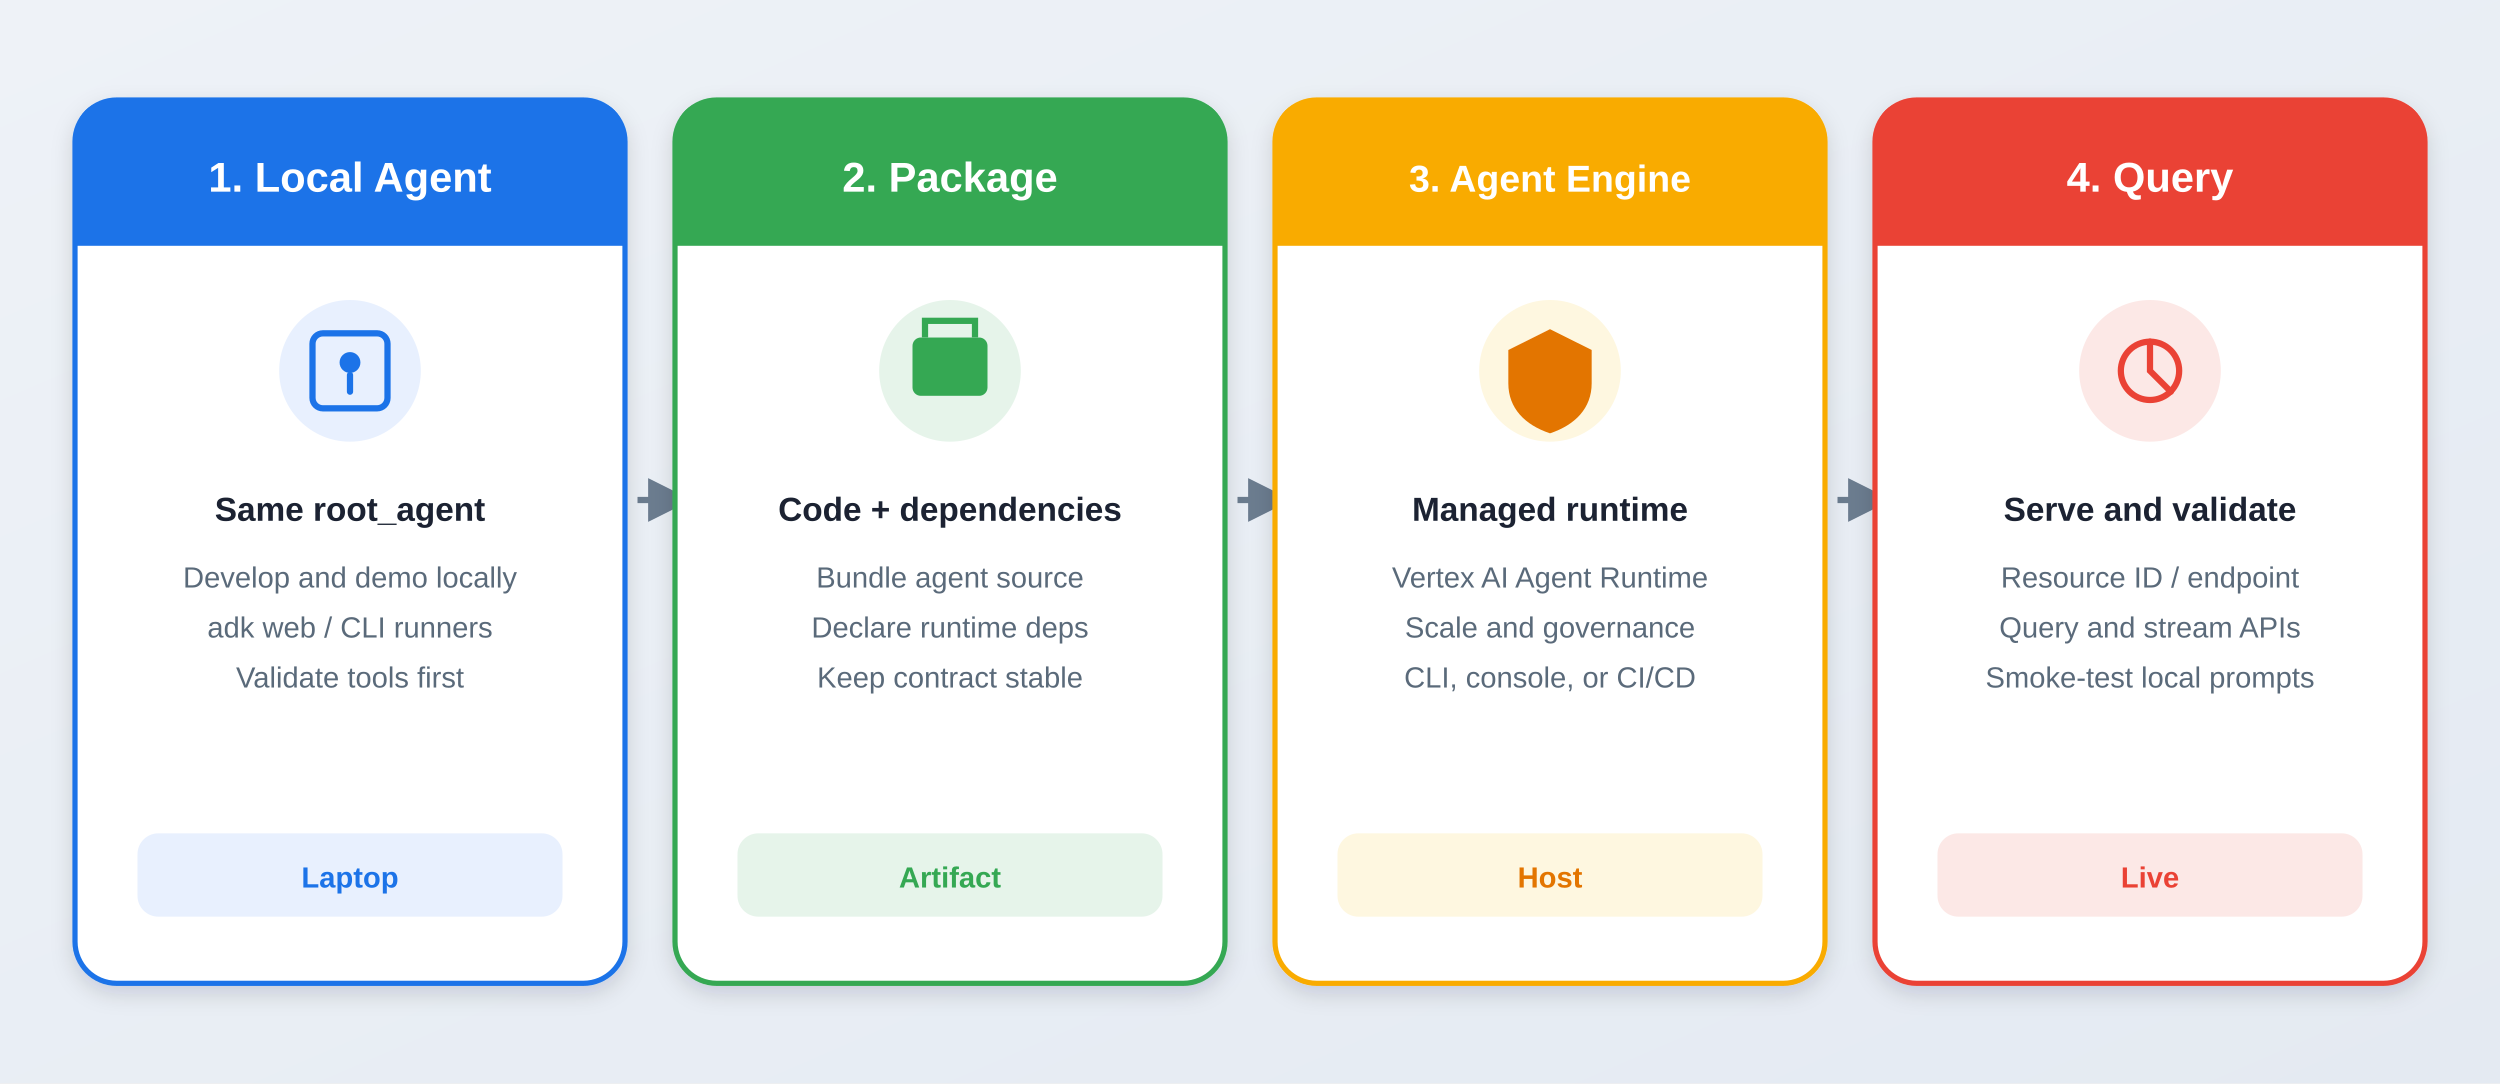
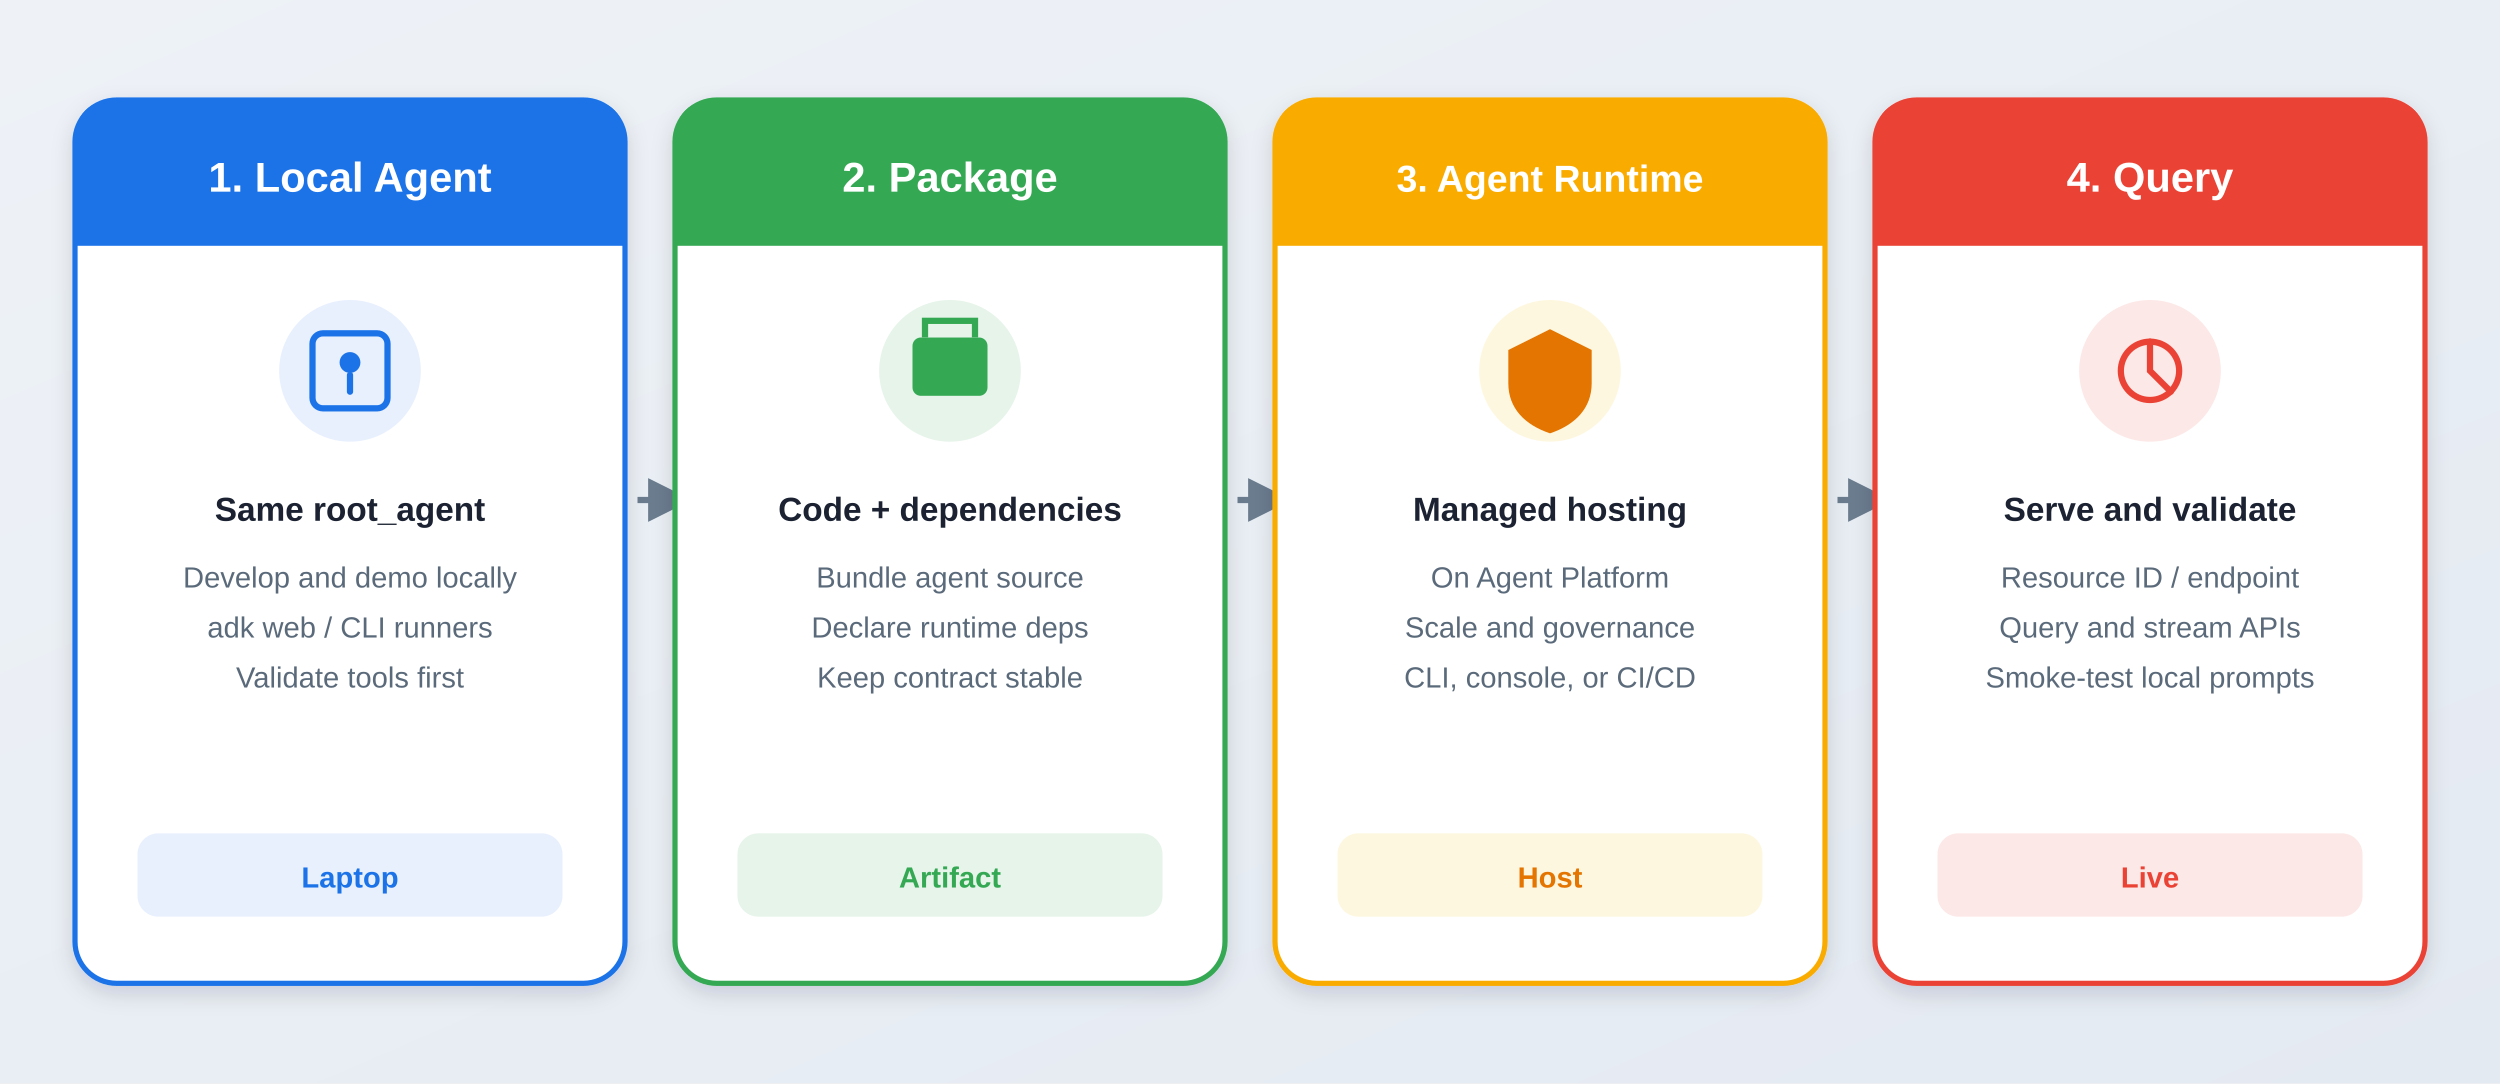
<svg xmlns="http://www.w3.org/2000/svg" viewBox="0 0 1200 520" width="1200" height="520" font-family="Segoe UI, Helvetica Neue, Arial, sans-serif">
  <defs>
    <filter id="shadow" x="-8%" y="-6%" width="120%" height="120%">
      <feDropShadow dx="0" dy="4" stdDeviation="5" flood-color="#1a2332" flood-opacity="0.14" />
    </filter>
    <linearGradient id="bg" x1="0" y1="0" x2="1" y2="1">
      <stop offset="0%" stop-color="#eef2f7" />
      <stop offset="100%" stop-color="#e4eaf2" />
    </linearGradient>
    <marker id="arr" viewBox="0 0 10 10" refX="9" refY="5" markerWidth="7" markerHeight="7" orient="auto">
      <path d="M0,0 L10,5 L0,10 z" fill="#6b7c8f" />
    </marker>
  </defs>
  <rect width="1200" height="520" fill="url(#bg)" />
  <line x1="306" y1="240" x2="330" y2="240" stroke="#6b7c8f" stroke-width="3" marker-end="url(#arr)" />
  <line x1="594" y1="240" x2="618" y2="240" stroke="#6b7c8f" stroke-width="3" marker-end="url(#arr)" />
  <line x1="882" y1="240" x2="906" y2="240" stroke="#6b7c8f" stroke-width="3" marker-end="url(#arr)" />
  <g filter="url(#shadow)">
    <rect x="36" y="48" width="264" height="424" rx="20" fill="#ffffff" stroke="#1a73e8" stroke-width="2.5" />
    <path d="M36,68 Q36,48 56,48 H280 Q300,48 300,68 V118 H36 Z" fill="#1a73e8" />
    <text x="168" y="92" text-anchor="middle" font-size="20" font-weight="700" fill="#ffffff">1. Local Agent</text>
    <circle cx="168" cy="178" r="34" fill="#e8f0fe" />
    <rect x="150" y="160" width="36" height="36" rx="5" fill="none" stroke="#1a73e8" stroke-width="3" />
    <circle cx="168" cy="174" r="5" fill="#1a73e8" />
    <path d="M168,180 V188" stroke="#1a73e8" stroke-width="3" stroke-linecap="round" />
    <text x="168" y="250" text-anchor="middle" font-size="16" font-weight="600" fill="#1a2332">Same root_agent</text>
    <text x="168" y="282" text-anchor="middle" font-size="14" fill="#5a6a7a">Develop and demo locally</text>
    <text x="168" y="306" text-anchor="middle" font-size="14" fill="#5a6a7a">adk web / CLI runners</text>
    <text x="168" y="330" text-anchor="middle" font-size="14" fill="#5a6a7a">Validate tools first</text>
    <rect x="66" y="400" width="204" height="40" rx="10" fill="#e8f0fe" />
    <text x="168" y="426" text-anchor="middle" font-size="14" font-weight="700" fill="#1a73e8">Laptop</text>
  </g>
  <g filter="url(#shadow)">
    <rect x="324" y="48" width="264" height="424" rx="20" fill="#ffffff" stroke="#34a853" stroke-width="2.5" />
    <path d="M324,68 Q324,48 344,48 H568 Q588,48 588,68 V118 H324 Z" fill="#34a853" />
    <text x="456" y="92" text-anchor="middle" font-size="20" font-weight="700" fill="#ffffff">2. Package</text>
    <circle cx="456" cy="178" r="34" fill="#e6f4ea" />
    <rect x="438" y="162" width="36" height="28" rx="4" fill="#34a853" />
    <path d="M444,162 V154 h24 v8" fill="none" stroke="#34a853" stroke-width="3" />
    <text x="456" y="250" text-anchor="middle" font-size="16" font-weight="600" fill="#1a2332">Code + dependencies</text>
    <text x="456" y="282" text-anchor="middle" font-size="14" fill="#5a6a7a">Bundle agent source</text>
    <text x="456" y="306" text-anchor="middle" font-size="14" fill="#5a6a7a">Declare runtime deps</text>
    <text x="456" y="330" text-anchor="middle" font-size="14" fill="#5a6a7a">Keep contract stable</text>
    <rect x="354" y="400" width="204" height="40" rx="10" fill="#e6f4ea" />
    <text x="456" y="426" text-anchor="middle" font-size="14" font-weight="700" fill="#34a853">Artifact</text>
  </g>
  <g filter="url(#shadow)">
    <rect x="612" y="48" width="264" height="424" rx="20" fill="#ffffff" stroke="#f9ab00" stroke-width="2.5" />
    <path d="M612,68 Q612,48 632,48 H856 Q876,48 876,68 V118 H612 Z" fill="#f9ab00" />
-     <text x="744" y="92" text-anchor="middle" font-size="18" font-weight="700" fill="#ffffff">3. Agent Engine</text>
+     <text x="744" y="92" text-anchor="middle" font-size="18" font-weight="700" fill="#ffffff">3. Agent Runtime</text>
    <circle cx="744" cy="178" r="34" fill="#fef7e0" />
    <path d="M744,158 L764,168 V184 c0,12 -8,20 -20,24 c-12,-4 -20,-12 -20,-24 V168 Z" fill="#e37400" />
-     <text x="744" y="250" text-anchor="middle" font-size="16" font-weight="600" fill="#1a2332">Managed runtime</text>
-     <text x="744" y="282" text-anchor="middle" font-size="14" fill="#5a6a7a">Vertex AI Agent Runtime</text>
+     <text x="744" y="250" text-anchor="middle" font-size="16" font-weight="600" fill="#1a2332">Managed hosting</text>
+     <text x="744" y="282" text-anchor="middle" font-size="14" fill="#5a6a7a">On Agent Platform</text>
    <text x="744" y="306" text-anchor="middle" font-size="14" fill="#5a6a7a">Scale and governance</text>
    <text x="744" y="330" text-anchor="middle" font-size="14" fill="#5a6a7a">CLI, console, or CI/CD</text>
    <rect x="642" y="400" width="204" height="40" rx="10" fill="#fef7e0" />
    <text x="744" y="426" text-anchor="middle" font-size="14" font-weight="700" fill="#e37400">Host</text>
  </g>
  <g filter="url(#shadow)">
    <rect x="900" y="48" width="264" height="424" rx="20" fill="#ffffff" stroke="#ea4335" stroke-width="2.5" />
    <path d="M900,68 Q900,48 920,48 H1144 Q1164,48 1164,68 V118 H900 Z" fill="#ea4335" />
    <text x="1032" y="92" text-anchor="middle" font-size="20" font-weight="700" fill="#ffffff">4. Query</text>
    <circle cx="1032" cy="178" r="34" fill="#fce8e6" />
    <circle cx="1032" cy="178" r="14" fill="none" stroke="#ea4335" stroke-width="3" />
    <path d="M1032,164 V178 L1042,188" fill="none" stroke="#ea4335" stroke-width="3" stroke-linecap="round" />
    <text x="1032" y="250" text-anchor="middle" font-size="16" font-weight="600" fill="#1a2332">Serve and validate</text>
    <text x="1032" y="282" text-anchor="middle" font-size="14" fill="#5a6a7a">Resource ID / endpoint</text>
    <text x="1032" y="306" text-anchor="middle" font-size="14" fill="#5a6a7a">Query and stream APIs</text>
    <text x="1032" y="330" text-anchor="middle" font-size="14" fill="#5a6a7a">Smoke-test local prompts</text>
    <rect x="930" y="400" width="204" height="40" rx="10" fill="#fce8e6" />
    <text x="1032" y="426" text-anchor="middle" font-size="14" font-weight="700" fill="#ea4335">Live</text>
  </g>
</svg>
